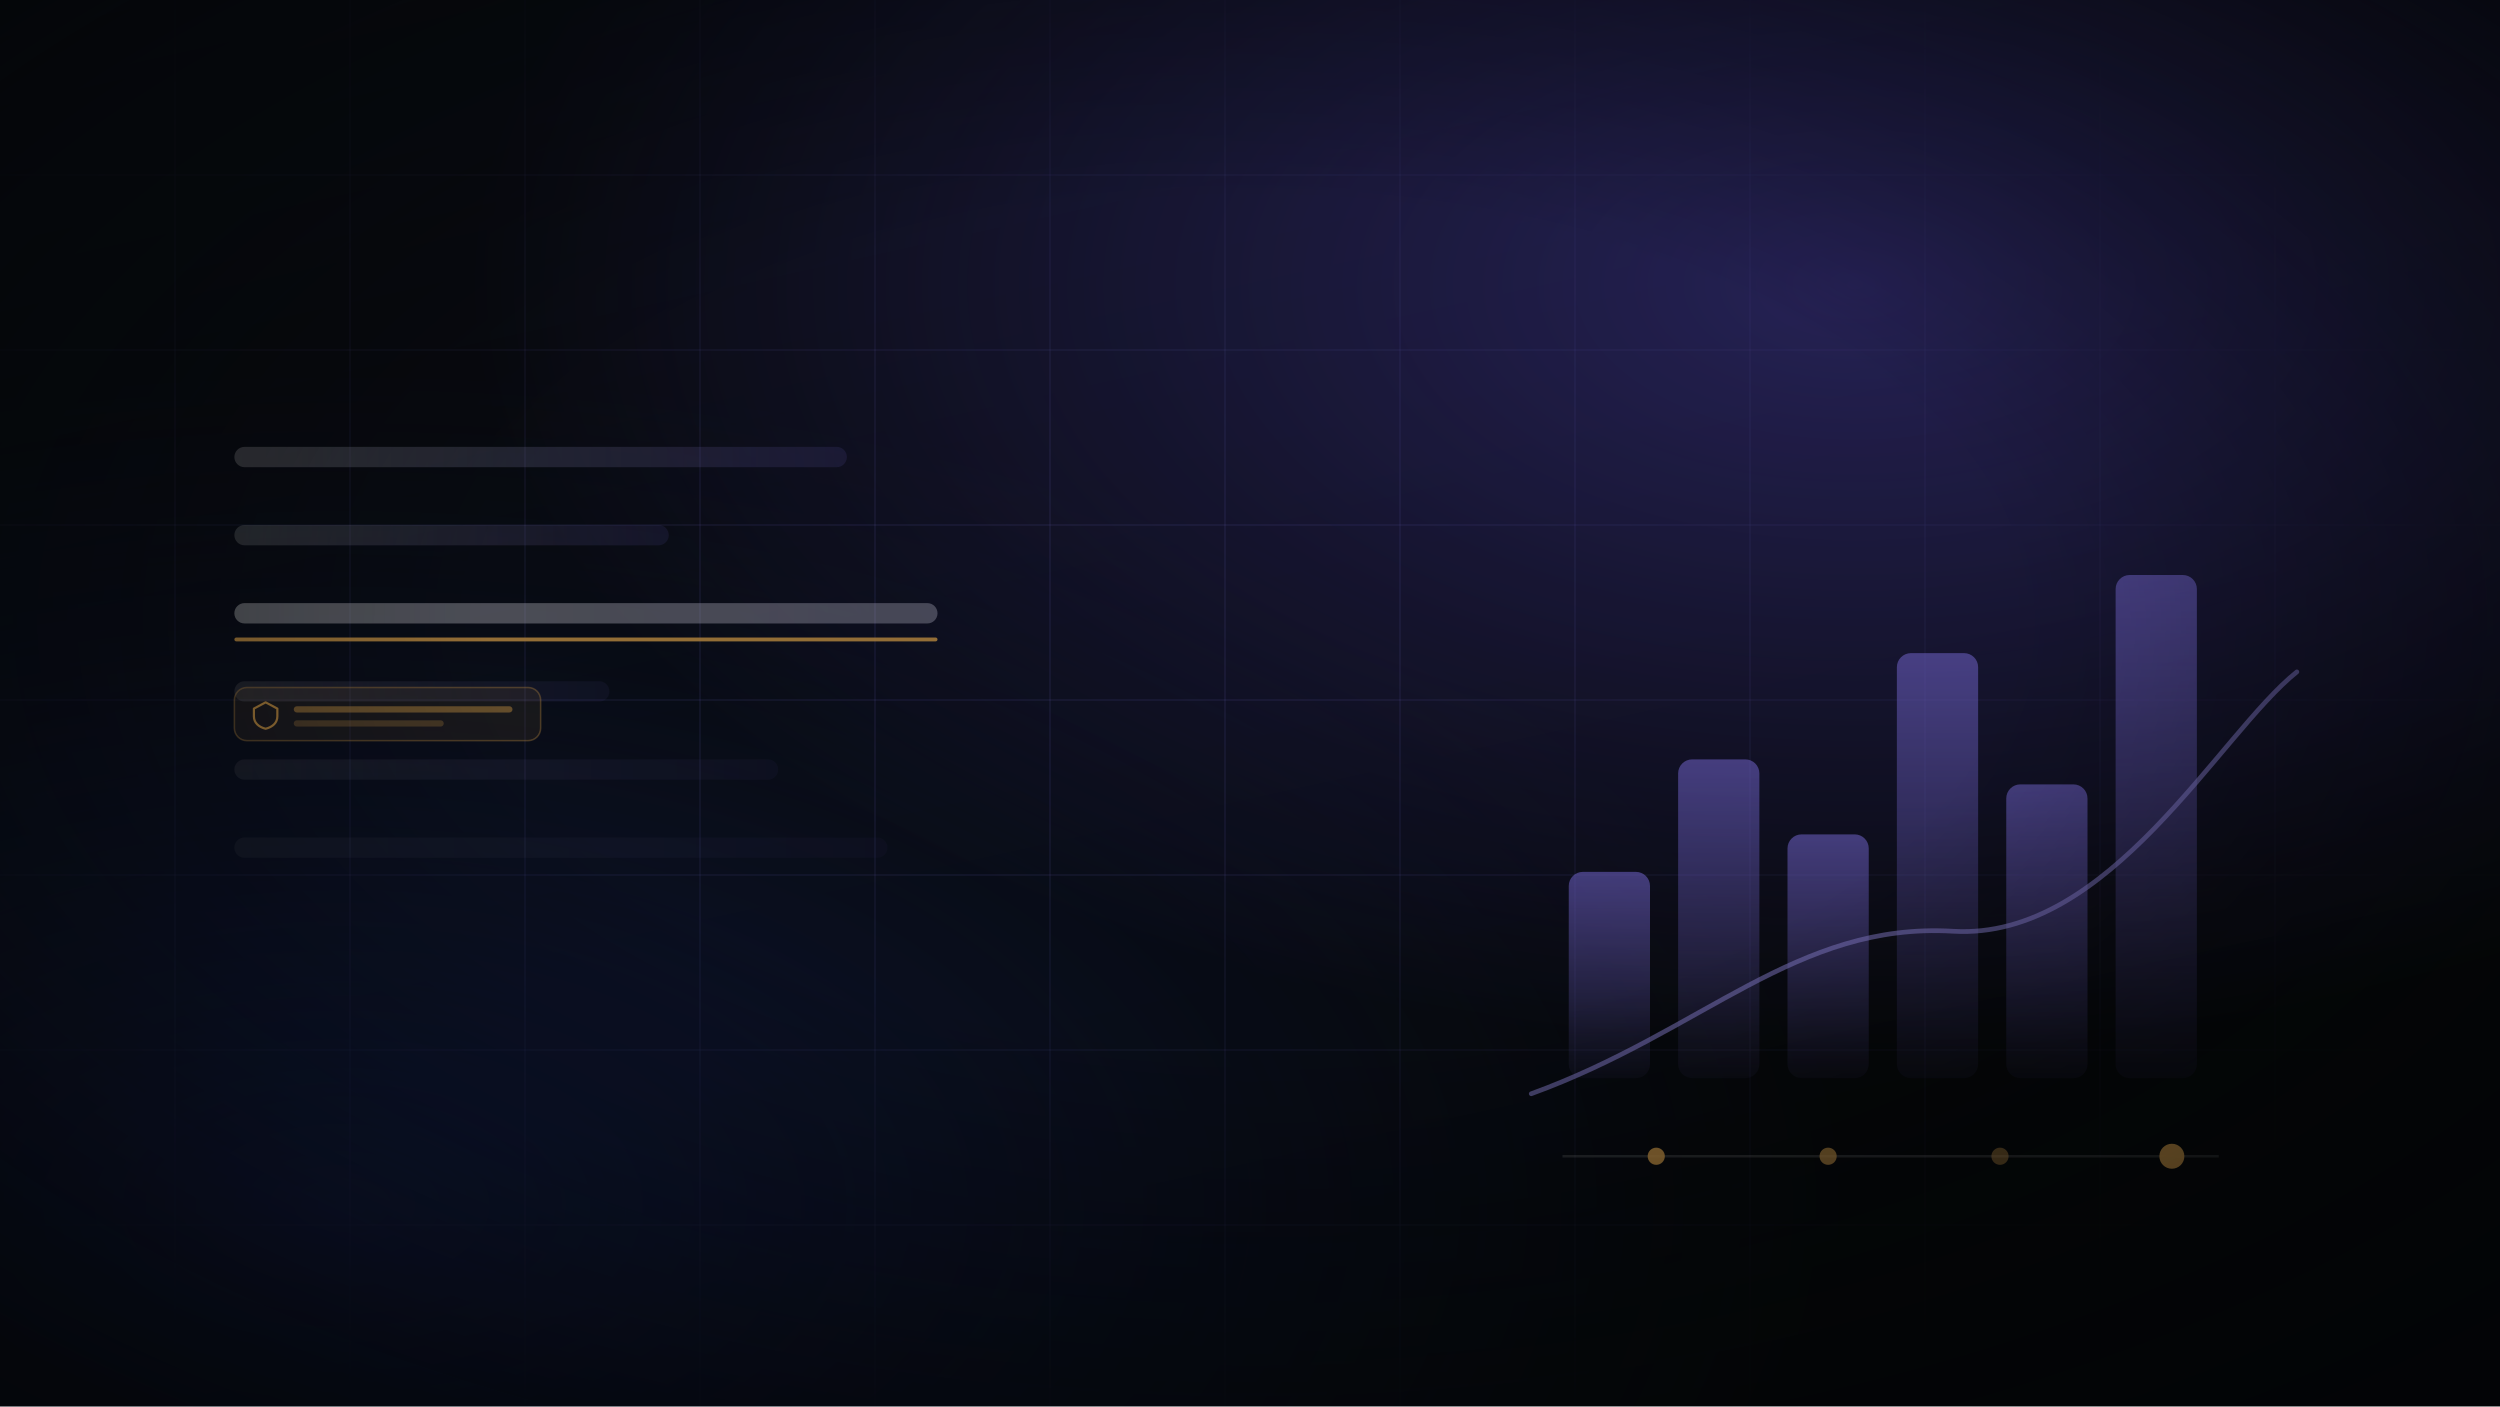
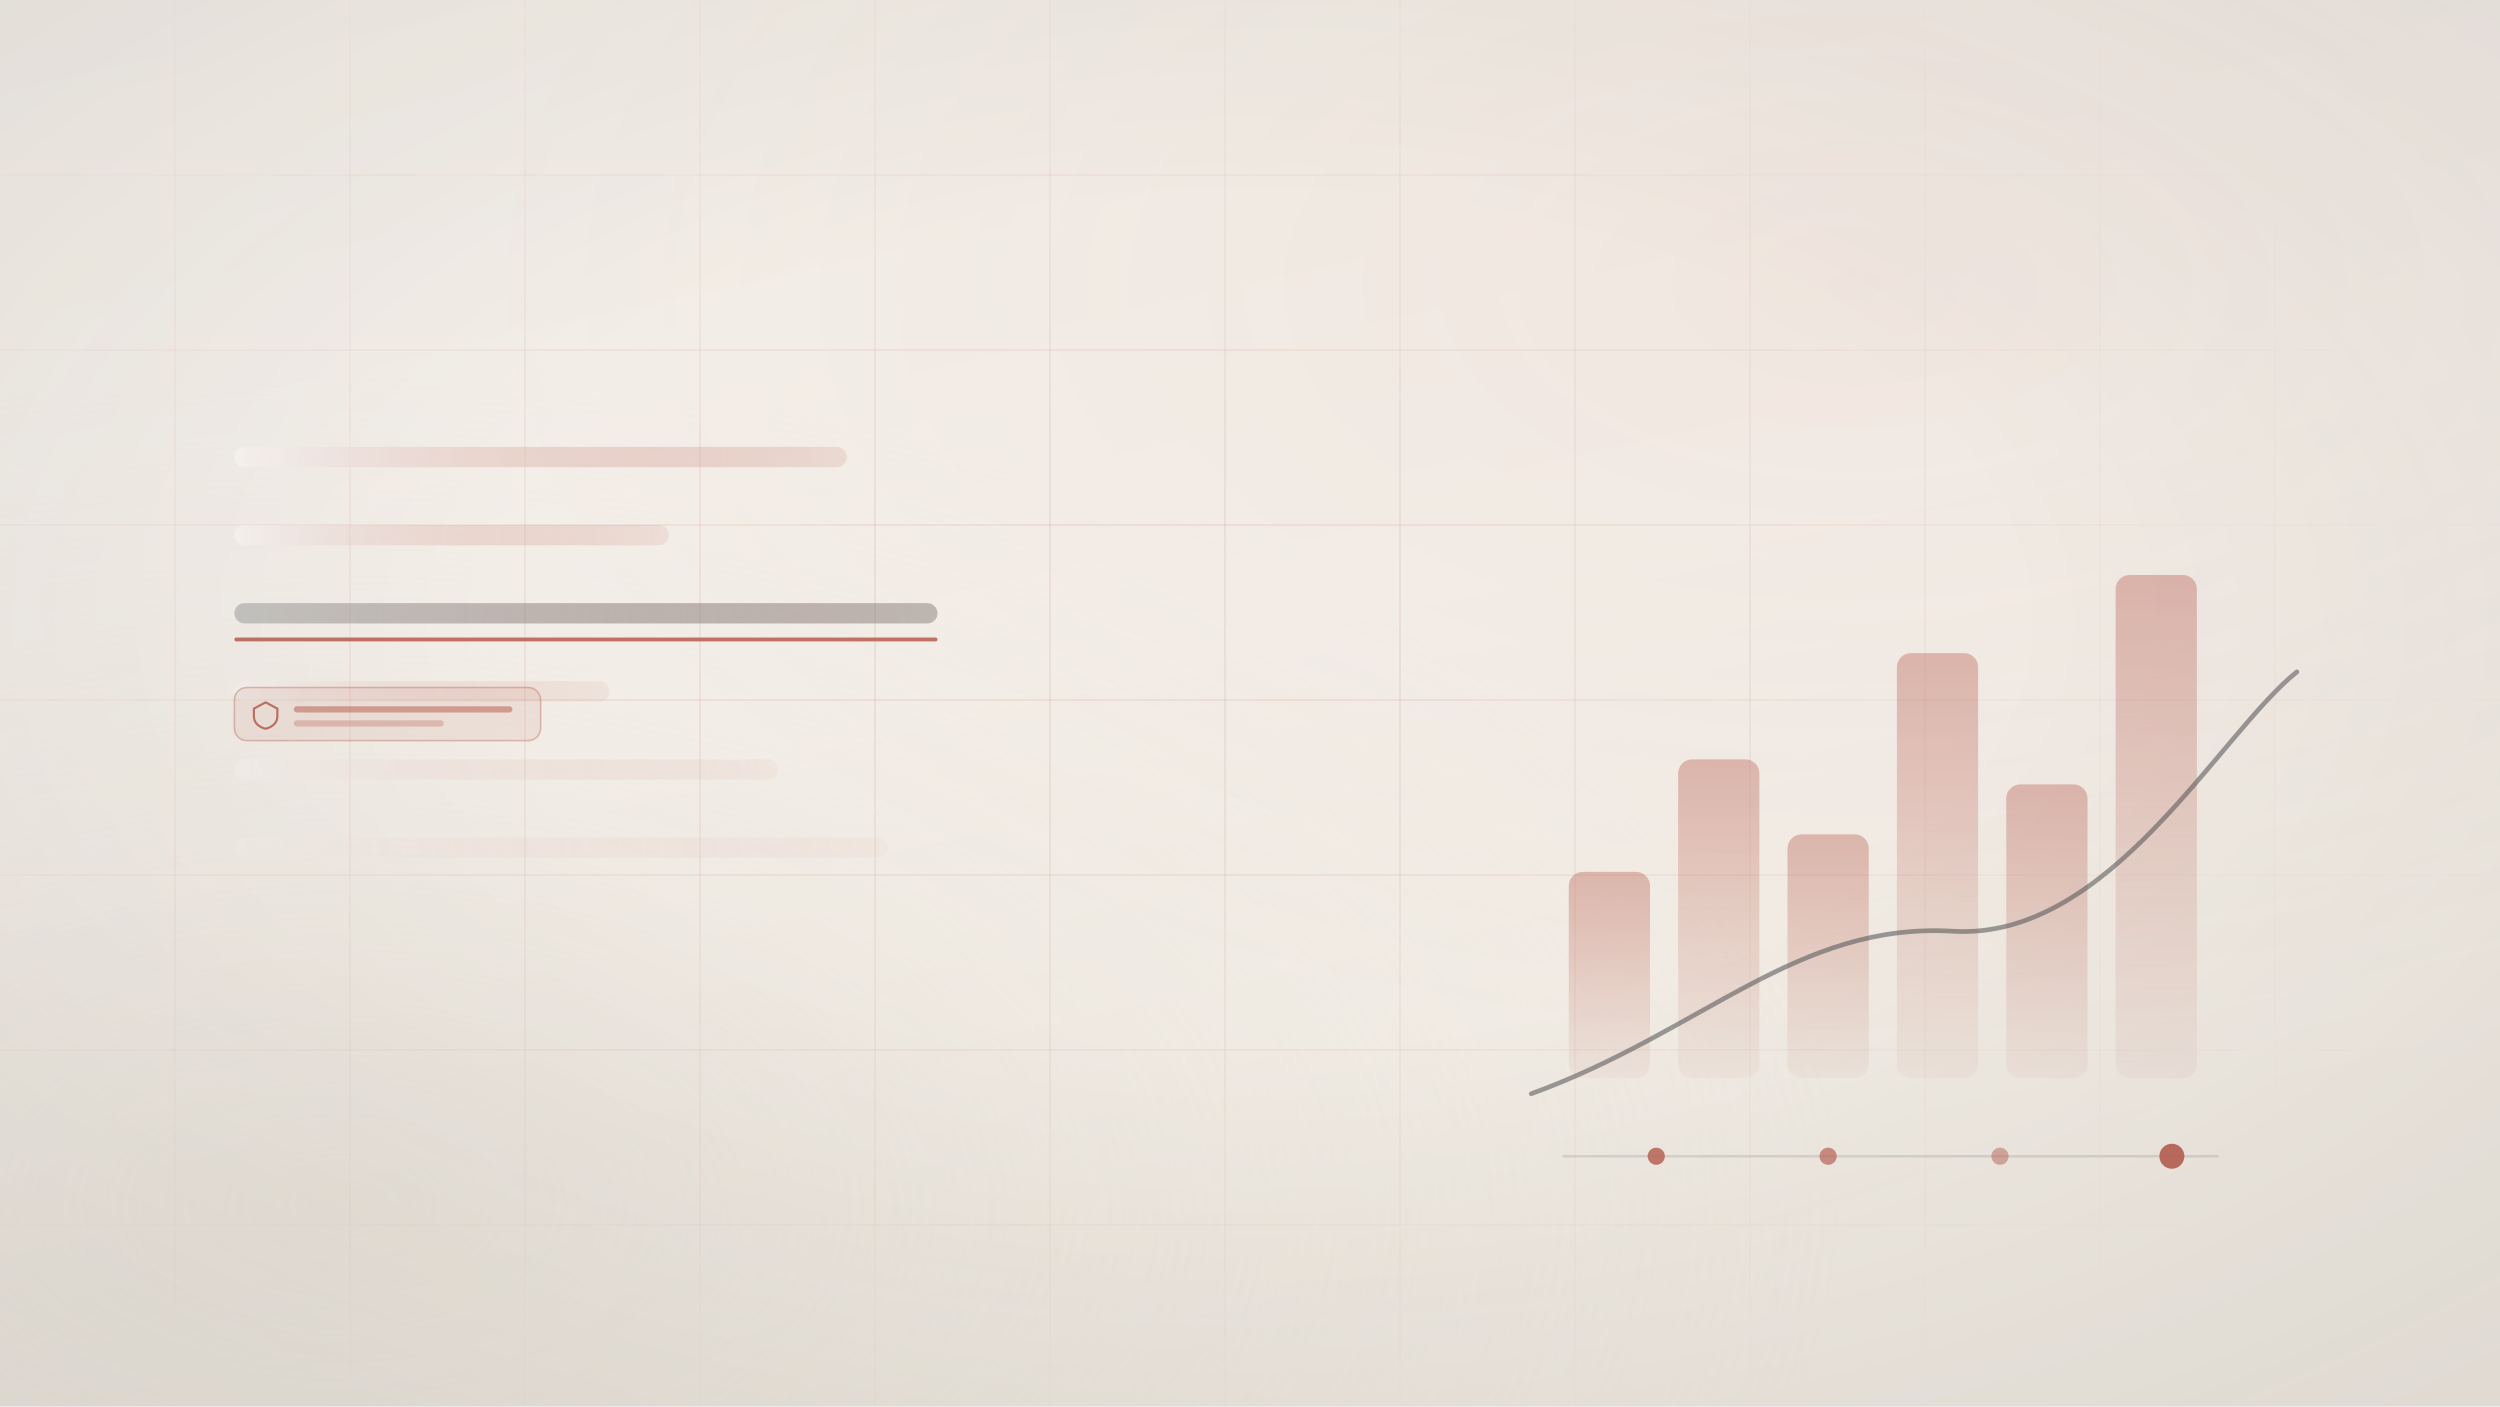
- <svg xmlns="http://www.w3.org/2000/svg" viewBox="0 0 1600 900" width="1600" height="900" role="img" aria-label="LegalOS product surfaces">
+ <svg xmlns="http://www.w3.org/2000/svg" viewBox="0 0 1600 900" width="1600" height="900" role="img" aria-label="alsigil product surfaces">
  <defs>
    <linearGradient id="ground" x1="0" y1="0" x2="0.4" y2="1">
-       <stop offset="0%" stop-color="#0B0D18" />
-       <stop offset="55%" stop-color="#07080B" />
-       <stop offset="100%" stop-color="#050608" />
+       <stop offset="0%" stop-color="#F2EEE7" />
+       <stop offset="55%" stop-color="#F6F3EE" />
+       <stop offset="100%" stop-color="#EFEAE1" />
    </linearGradient>
    <radialGradient id="glowV" cx="0.74" cy="0.2" r="0.55">
-       <stop offset="0%" stop-color="#6D5BFF" stop-opacity="0.42" />
-       <stop offset="100%" stop-color="#6D5BFF" stop-opacity="0" />
+       <stop offset="0%" stop-color="#A6301F" stop-opacity="0.07" />
+       <stop offset="100%" stop-color="#A6301F" stop-opacity="0" />
    </radialGradient>
    <radialGradient id="glowN" cx="0.14" cy="0.86" r="0.6">
-       <stop offset="0%" stop-color="#16225C" stop-opacity="0.75" />
-       <stop offset="100%" stop-color="#101A3D" stop-opacity="0" />
+       <stop offset="0%" stop-color="#D9D2C6" stop-opacity="0.5" />
+       <stop offset="100%" stop-color="#E4DED2" stop-opacity="0" />
    </radialGradient>
    <radialGradient id="vign" cx="0.5" cy="0.44" r="0.72">
      <stop offset="42%" stop-color="#000" stop-opacity="0" />
-       <stop offset="100%" stop-color="#020305" stop-opacity="0.82" />
+       <stop offset="100%" stop-color="#12161C" stop-opacity="0.1" />
    </radialGradient>
    <linearGradient id="barV" x1="0" y1="0" x2="0" y2="1">
-       <stop offset="0%" stop-color="#8E7CFF" stop-opacity="0.6" />
-       <stop offset="100%" stop-color="#8E7CFF" stop-opacity="0.05" />
+       <stop offset="0%" stop-color="#A6301F" stop-opacity="0.4" />
+       <stop offset="100%" stop-color="#A6301F" stop-opacity="0.05" />
    </linearGradient>
    <linearGradient id="rowV" x1="0" y1="0" x2="1" y2="0">
-       <stop offset="0%" stop-color="#FFFFFF" stop-opacity="0.24" />
-       <stop offset="100%" stop-color="#8E7CFF" stop-opacity="0.14" />
+       <stop offset="0%" stop-color="#FFFFFF" stop-opacity="0.7" />
+       <stop offset="100%" stop-color="#A6301F" stop-opacity="0.14" />
    </linearGradient>
    <mask id="gridFade">
      <radialGradient id="gf" cx="0.42" cy="0.46" r="0.62">
        <stop offset="20%" stop-color="#fff" />
        <stop offset="100%" stop-color="#000" />
      </radialGradient>
      <rect width="1600" height="900" fill="url(#gf)" />
    </mask>
  </defs>
  <rect width="1600" height="900" fill="url(#ground)" />
  <rect width="1600" height="900" fill="url(#glowN)" />
  <rect width="1600" height="900" fill="url(#glowV)" />
-   <g mask="url(#gridFade)" stroke="#8E7CFF" stroke-opacity="0.13" stroke-width="1">
+   <g mask="url(#gridFade)" stroke="#A6301F" stroke-opacity="0.13" stroke-width="1">
    <path d="M112 0v900M224 0v900M336 0v900M448 0v900M560 0v900M672 0v900M784 0v900M896 0v900M1008 0v900M1120 0v900M1232 0v900M1344 0v900M1456 0v900" />
    <path d="M0 112h1600M0 224h1600M0 336h1600M0 448h1600M0 560h1600M0 672h1600M0 784h1600" />
  </g>
  <g>
    <rect x="150" y="286" width="392" height="13" rx="6.5" fill="url(#rowV)" />
    <rect x="150" y="336" width="278" height="13" rx="6.5" fill="url(#rowV)" opacity="0.82" />
    <rect x="150" y="386" width="450" height="13" rx="6.5" fill="url(#rowV)" opacity="0.66" />
    <rect x="150" y="436" width="240" height="13" rx="6.5" fill="url(#rowV)" opacity="0.5" />
    <rect x="150" y="486" width="348" height="13" rx="6.5" fill="url(#rowV)" opacity="0.36" />
    <rect x="150" y="536" width="418" height="13" rx="6.5" fill="url(#rowV)" opacity="0.24" />
  </g>
  <g>
-     <rect x="150" y="386" width="450" height="13" rx="6.5" fill="#FFFFFF" opacity="0.3" />
-     <rect x="150" y="408" width="450" height="2.5" rx="1.25" fill="#E0A44C" opacity="0.9" />
-     <rect x="150" y="440" width="196" height="34" rx="8" fill="#E0A44C" fill-opacity="0.1" stroke="#E0A44C" stroke-opacity="0.4" />
-     <path d="M170 449.5l7.5 4v5c0 4-3 6.8-7.5 7.9-4.5-1.1-7.5-3.9-7.5-7.9v-5z" fill="none" stroke="#E0A44C" stroke-opacity="0.9" stroke-width="1.4" stroke-linejoin="round" />
-     <rect x="188" y="452" width="140" height="4" rx="2" fill="#E0A44C" opacity="0.55" />
-     <rect x="188" y="461" width="96" height="4" rx="2" fill="#E0A44C" opacity="0.32" />
+     <rect x="150" y="386" width="450" height="13" rx="6.5" fill="#12161C" opacity="0.3" />
+     <rect x="150" y="408" width="450" height="2.5" rx="1.25" fill="#A6301F" opacity="0.9" />
+     <rect x="150" y="440" width="196" height="34" rx="8" fill="#A6301F" fill-opacity="0.1" stroke="#A6301F" stroke-opacity="0.4" />
+     <path d="M170 449.5l7.5 4v5c0 4-3 6.8-7.5 7.9-4.5-1.1-7.5-3.9-7.5-7.9v-5z" fill="none" stroke="#A6301F" stroke-opacity="0.9" stroke-width="1.4" stroke-linejoin="round" />
+     <rect x="188" y="452" width="140" height="4" rx="2" fill="#A6301F" opacity="0.55" />
+     <rect x="188" y="461" width="96" height="4" rx="2" fill="#A6301F" opacity="0.32" />
  </g>
  <g>
    <rect x="1004" y="558" width="52" height="132" rx="9" fill="url(#barV)" />
    <rect x="1074" y="486" width="52" height="204" rx="9" fill="url(#barV)" />
    <rect x="1144" y="534" width="52" height="156" rx="9" fill="url(#barV)" />
    <rect x="1214" y="418" width="52" height="272" rx="9" fill="url(#barV)" />
    <rect x="1284" y="502" width="52" height="188" rx="9" fill="url(#barV)" />
    <rect x="1354" y="368" width="52" height="322" rx="9" fill="url(#barV)" />
  </g>
  <g>
-     <path d="M1000 740h420" stroke="#FFFFFF" stroke-opacity="0.16" stroke-width="1.6" />
-     <circle cx="1060" cy="740" r="5.5" fill="#E0A44C" opacity="0.85" />
-     <circle cx="1170" cy="740" r="5.5" fill="#E0A44C" opacity="0.7" />
-     <circle cx="1280" cy="740" r="5.5" fill="#E0A44C" opacity="0.5" />
-     <circle cx="1390" cy="740" r="8" fill="#E0A44C" opacity="0.95" />
+     <path d="M1000 740h420" stroke="#12161C" stroke-opacity="0.16" stroke-width="1.6" />
+     <circle cx="1060" cy="740" r="5.5" fill="#A6301F" opacity="0.85" />
+     <circle cx="1170" cy="740" r="5.5" fill="#A6301F" opacity="0.7" />
+     <circle cx="1280" cy="740" r="5.5" fill="#A6301F" opacity="0.5" />
+     <circle cx="1390" cy="740" r="8" fill="#A6301F" opacity="0.95" />
  </g>
-   <path d="M980 700 C1090 660, 1150 590, 1250 596 S1420 470, 1470 430" fill="none" stroke="#A79BFF" stroke-opacity="0.55" stroke-width="3" stroke-linecap="round" />
+   <path d="M980 700 C1090 660, 1150 590, 1250 596 S1420 470, 1470 430" fill="none" stroke="#12161C" stroke-opacity="0.55" stroke-width="3" stroke-linecap="round" />
  <rect width="1600" height="900" fill="url(#vign)" />
-   <rect width="1600" height="900" fill="#050608" opacity="0.28" />
+   <rect width="1600" height="900" fill="#EFEAE1" opacity="0.28" />
</svg>
